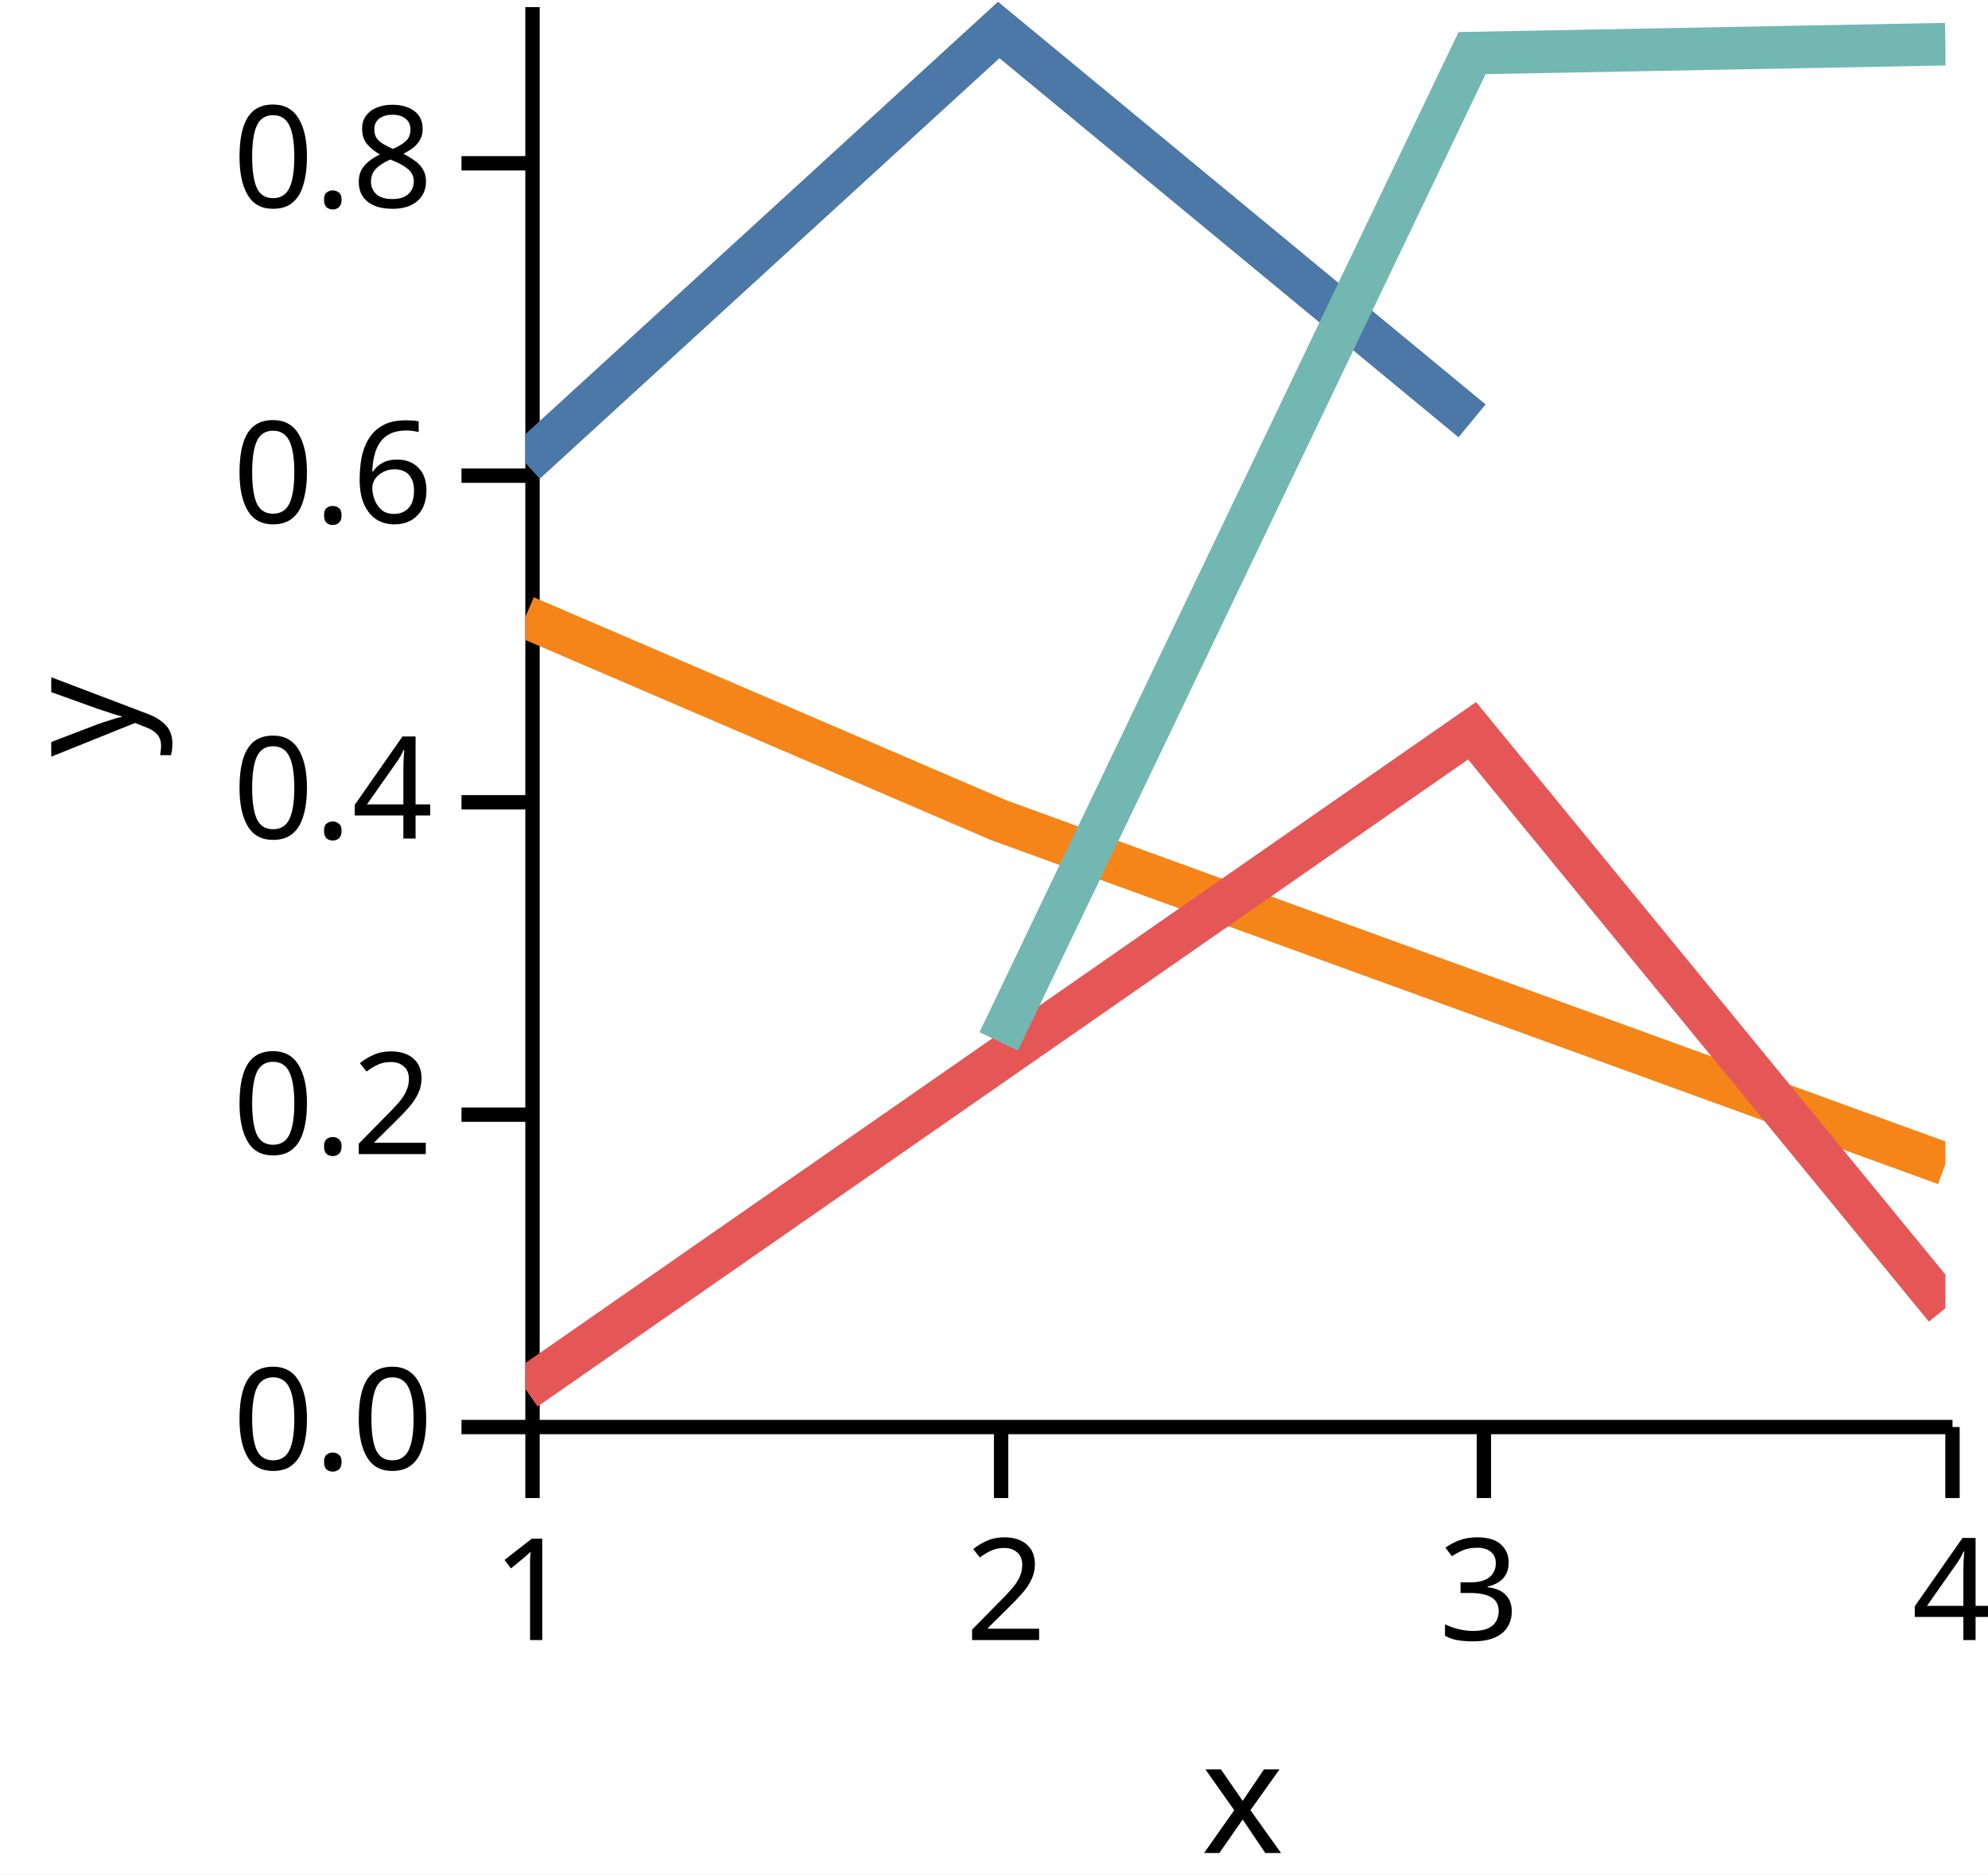
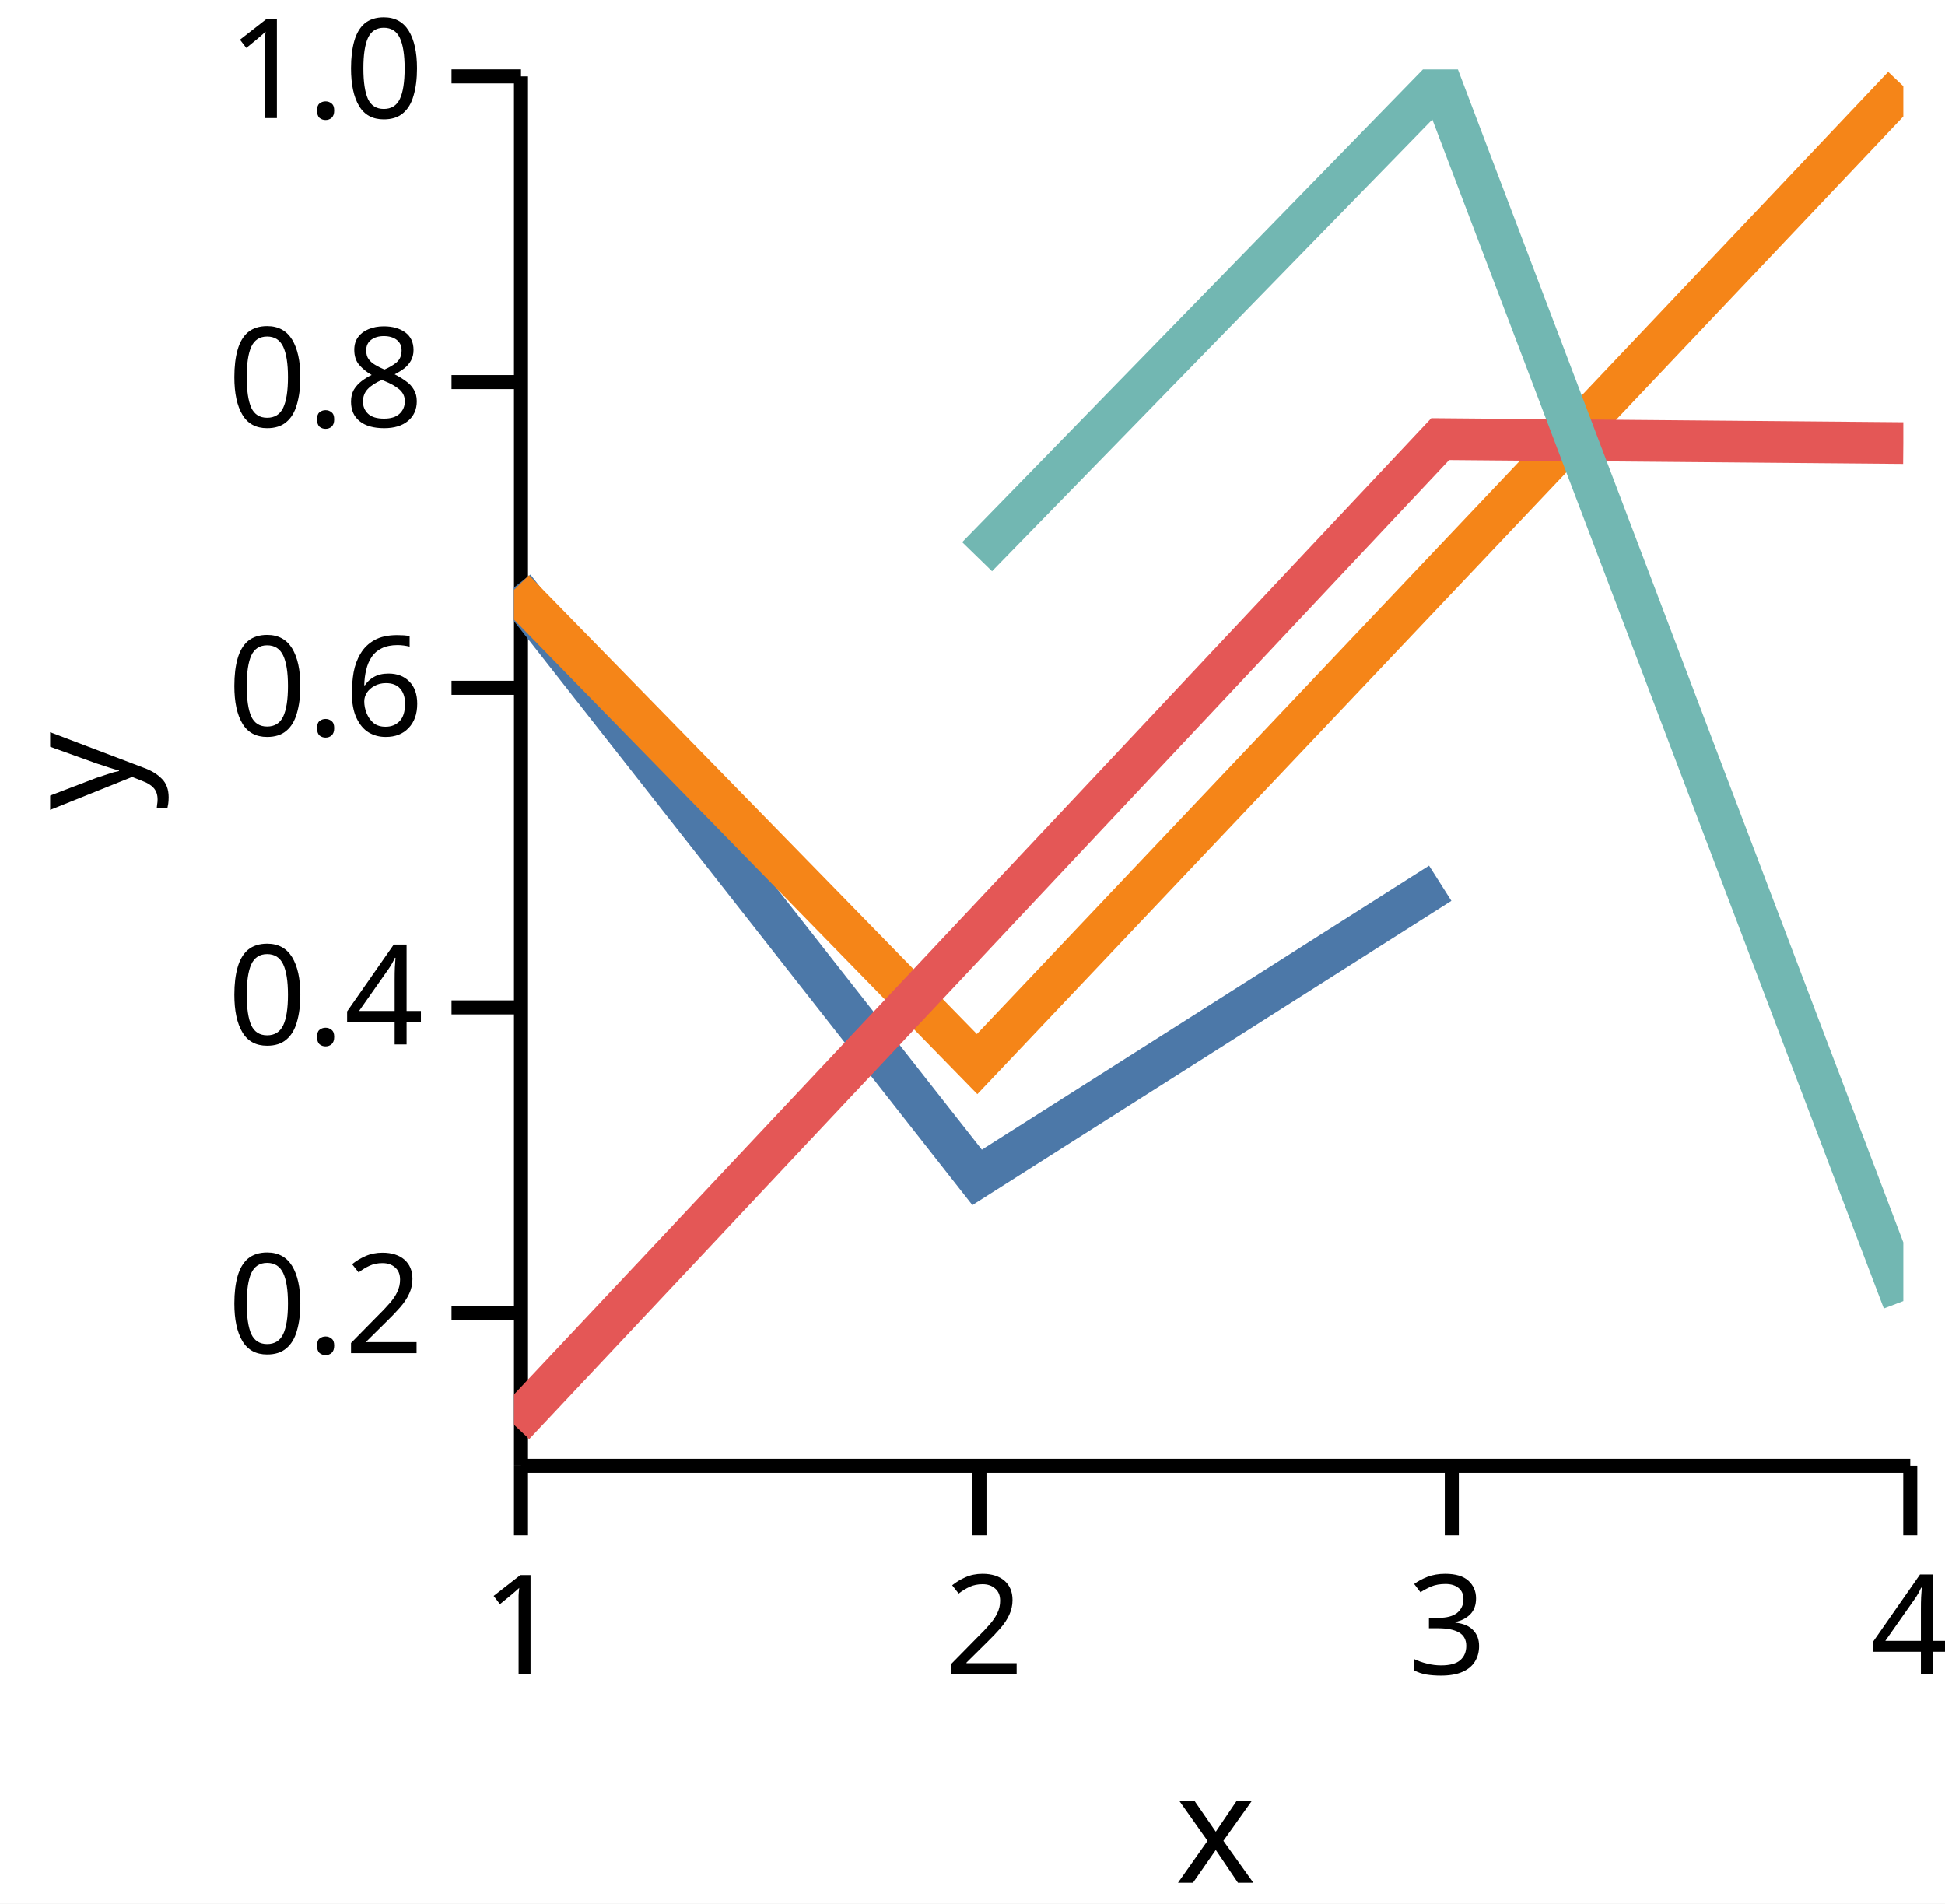
- <svg xmlns="http://www.w3.org/2000/svg" version="1.1" class="marks" width="140" height="132" viewBox="0 0 140 132">
-   <rect width="140" height="132" fill="white" />
-   <g fill="none" stroke-miterlimit="10" transform="translate(37,0)">
+ <svg xmlns="http://www.w3.org/2000/svg" version="1.1" class="marks" width="140" height="137" viewBox="0 0 140 137">
+   <rect width="140" height="137" fill="white" />
+   <g fill="none" stroke-miterlimit="10" transform="translate(37,5)">
    <g class="mark-group role-frame root" role="graphics-object" aria-roledescription="group mark container">
      <g transform="translate(0,0)">
        <path class="background" aria-hidden="true" d="M0,0h100v100h-100Z" />
        <g>
          <g class="mark-group role-axis" role="graphics-symbol" aria-roledescription="axis" aria-label="X-axis titled 'x' for a linear scale with values from 1.0 to 4.0">
            <g transform="translate(0.5,100.5)">
              <path class="background" aria-hidden="true" d="M0,0h0v0h0Z" pointer-events="none" />
              <g>
                <g class="mark-rule role-axis-tick" pointer-events="none">
                  <line transform="translate(0,0)" x2="0" y2="5" stroke="black" stroke-width="1.01" opacity="1" />
                  <line transform="translate(33,0)" x2="0" y2="5" stroke="black" stroke-width="1.01" opacity="1" />
                  <line transform="translate(67,0)" x2="0" y2="5" stroke="black" stroke-width="1.01" opacity="1" />
                  <line transform="translate(100,0)" x2="0" y2="5" stroke="black" stroke-width="1.01" opacity="1" />
                </g>
                <g class="mark-text role-axis-label" pointer-events="none">
                  <text text-anchor="middle" transform="translate(0,15)" font-family="sans-serif" font-size="10px" font-style="normal" font-weight="400" fill="black" opacity="1">1</text>
                  <text text-anchor="middle" transform="translate(33.33333,15)" font-family="sans-serif" font-size="10px" font-style="normal" font-weight="400" fill="black" opacity="1">2</text>
                  <text text-anchor="middle" transform="translate(66.66667,15)" font-family="sans-serif" font-size="10px" font-style="normal" font-weight="400" fill="black" opacity="1">3</text>
                  <text text-anchor="middle" transform="translate(100,15)" font-family="sans-serif" font-size="10px" font-style="normal" font-weight="400" fill="black" opacity="1">4</text>
                </g>
                <g class="mark-rule role-axis-domain" pointer-events="none">
                  <line transform="translate(0,0)" x2="100" y2="0" stroke="black" stroke-width="1.01" opacity="1" />
                </g>
                <g class="mark-text role-axis-title" pointer-events="none">
                  <text text-anchor="middle" transform="translate(50,30)" font-family="sans-serif" font-size="11px" font-style="normal" font-weight="400" fill="black" opacity="1">x</text>
                </g>
              </g>
              <path class="foreground" aria-hidden="true" d="" pointer-events="none" display="none" />
            </g>
          </g>
-           <g class="mark-group role-axis" role="graphics-symbol" aria-roledescription="axis" aria-label="Y-axis titled 'y' for a linear scale with values from 0.0 to 0.9">
+           <g class="mark-group role-axis" role="graphics-symbol" aria-roledescription="axis" aria-label="Y-axis titled 'y' for a linear scale with values from 0.1 to 1.0">
            <g transform="translate(0.5,0.5)">
              <path class="background" aria-hidden="true" d="M0,0h0v0h0Z" pointer-events="none" />
              <g>
                <g class="mark-rule role-axis-tick" pointer-events="none">
-                   <line transform="translate(0,100)" x2="-5" y2="0" stroke="black" stroke-width="1.01" opacity="1" />
-                   <line transform="translate(0,78)" x2="-5" y2="0" stroke="black" stroke-width="1.01" opacity="1" />
-                   <line transform="translate(0,56)" x2="-5" y2="0" stroke="black" stroke-width="1.01" opacity="1" />
-                   <line transform="translate(0,33)" x2="-5" y2="0" stroke="black" stroke-width="1.01" opacity="1" />
-                   <line transform="translate(0,11)" x2="-5" y2="0" stroke="black" stroke-width="1.01" opacity="1" />
+                   <line transform="translate(0,89)" x2="-5" y2="0" stroke="black" stroke-width="1.01" opacity="1" />
+                   <line transform="translate(0,67)" x2="-5" y2="0" stroke="black" stroke-width="1.01" opacity="1" />
+                   <line transform="translate(0,44)" x2="-5" y2="0" stroke="black" stroke-width="1.01" opacity="1" />
+                   <line transform="translate(0,22)" x2="-5" y2="0" stroke="black" stroke-width="1.01" opacity="1" />
+                   <line transform="translate(0,0)" x2="-5" y2="0" stroke="black" stroke-width="1.01" opacity="1" />
                </g>
                <g class="mark-text role-axis-label" pointer-events="none">
-                   <text text-anchor="end" transform="translate(-7,103)" font-family="sans-serif" font-size="10px" font-style="normal" font-weight="400" fill="black" opacity="1">0.0</text>
-                   <text text-anchor="end" transform="translate(-7,80.77778)" font-family="sans-serif" font-size="10px" font-style="normal" font-weight="400" fill="black" opacity="1">0.2</text>
-                   <text text-anchor="end" transform="translate(-7,58.55556)" font-family="sans-serif" font-size="10px" font-style="normal" font-weight="400" fill="black" opacity="1">0.4</text>
-                   <text text-anchor="end" transform="translate(-7,36.33333)" font-family="sans-serif" font-size="10px" font-style="normal" font-weight="400" fill="black" opacity="1">0.6</text>
-                   <text text-anchor="end" transform="translate(-7,14.11111)" font-family="sans-serif" font-size="10px" font-style="normal" font-weight="400" fill="black" opacity="1">0.8</text>
+                   <text text-anchor="end" transform="translate(-7,91.88889)" font-family="sans-serif" font-size="10px" font-style="normal" font-weight="400" fill="black" opacity="1">0.2</text>
+                   <text text-anchor="end" transform="translate(-7,69.66667)" font-family="sans-serif" font-size="10px" font-style="normal" font-weight="400" fill="black" opacity="1">0.4</text>
+                   <text text-anchor="end" transform="translate(-7,47.44444)" font-family="sans-serif" font-size="10px" font-style="normal" font-weight="400" fill="black" opacity="1">0.6</text>
+                   <text text-anchor="end" transform="translate(-7,25.22222)" font-family="sans-serif" font-size="10px" font-style="normal" font-weight="400" fill="black" opacity="1">0.8</text>
+                   <text text-anchor="end" transform="translate(-7,3)" font-family="sans-serif" font-size="10px" font-style="normal" font-weight="400" fill="black" opacity="1">1.0</text>
                </g>
                <g class="mark-rule role-axis-domain" pointer-events="none">
                  <line transform="translate(0,100)" x2="0" y2="-100" stroke="black" stroke-width="1.01" opacity="1" />
                </g>
                <g class="mark-text role-axis-title" pointer-events="none">
                  <text text-anchor="middle" transform="translate(-26,50) rotate(-90) translate(0,-2)" font-family="sans-serif" font-size="11px" font-style="normal" font-weight="400" fill="black" opacity="1">y</text>
                </g>
              </g>
              <path class="foreground" aria-hidden="true" d="" pointer-events="none" display="none" />
            </g>
          </g>
          <g class="mark-group role-scope" clip-path="url(#clip1)" role="graphics-object" aria-roledescription="group mark container">
            <g transform="translate(0,0)">
              <path class="background" aria-hidden="true" d="M0,0h0v0h0Z" />
              <g>
                <g class="mark-line role-mark" role="graphics-symbol" aria-roledescription="line mark container">
-                   <path d="M0,32.609L33.333,2.111L66.667,29.638" stroke="#4c78a8" stroke-width="3" stroke-dasharray="0" opacity="1" />
+                   <path d="M0,37.279L33.333,79.739L66.667,58.569" stroke="#4c78a8" stroke-width="3" stroke-dasharray="0" opacity="1" />
                </g>
              </g>
              <path class="foreground" aria-hidden="true" d="" display="none" />
            </g>
            <g transform="translate(0,0)">
              <path class="background" aria-hidden="true" d="M0,0h0v0h0Z" />
              <g>
                <g class="mark-line role-mark" role="graphics-symbol" aria-roledescription="line mark container">
-                   <path d="M0,43.441L33.333,57.764L100,81.98" stroke="#f58518" stroke-width="3" stroke-dasharray="0" opacity="1" />
+                   <path d="M0,37.453L33.333,71.582L100,1.205" stroke="#f58518" stroke-width="3" stroke-dasharray="0" opacity="1" />
                </g>
              </g>
              <path class="foreground" aria-hidden="true" d="" display="none" />
            </g>
            <g transform="translate(0,0)">
              <path class="background" aria-hidden="true" d="M0,0h0v0h0Z" />
              <g>
                <g class="mark-line role-mark" role="graphics-symbol" aria-roledescription="line mark container">
-                   <path d="M0,97.82L66.667,51.464L100,92.129" stroke="#e45756" stroke-width="3" stroke-dasharray="0" opacity="1" />
+                   <path d="M0,97.545L66.667,26.601L100,26.887" stroke="#e45756" stroke-width="3" stroke-dasharray="0" opacity="1" />
                </g>
              </g>
              <path class="foreground" aria-hidden="true" d="" display="none" />
            </g>
            <g transform="translate(0,0)">
              <path class="background" aria-hidden="true" d="M0,0h0v0h0Z" />
              <g>
                <g class="mark-line role-mark" role="graphics-symbol" aria-roledescription="line mark container">
-                   <path d="M33.333,73.342L66.667,3.74L100,3.112" stroke="#72b7b2" stroke-width="3" stroke-dasharray="0" opacity="1" />
+                   <path d="M33.333,35.066L66.667,0.871L100,88.639" stroke="#72b7b2" stroke-width="3" stroke-dasharray="0" opacity="1" />
                </g>
              </g>
              <path class="foreground" aria-hidden="true" d="" display="none" />
            </g>
          </g>
        </g>
        <path class="foreground" aria-hidden="true" d="" display="none" />
      </g>
    </g>
  </g>
  <defs>
    <clipPath id="clip1">
      <rect x="0" y="0" width="100" height="100" />
    </clipPath>
  </defs>
</svg>
